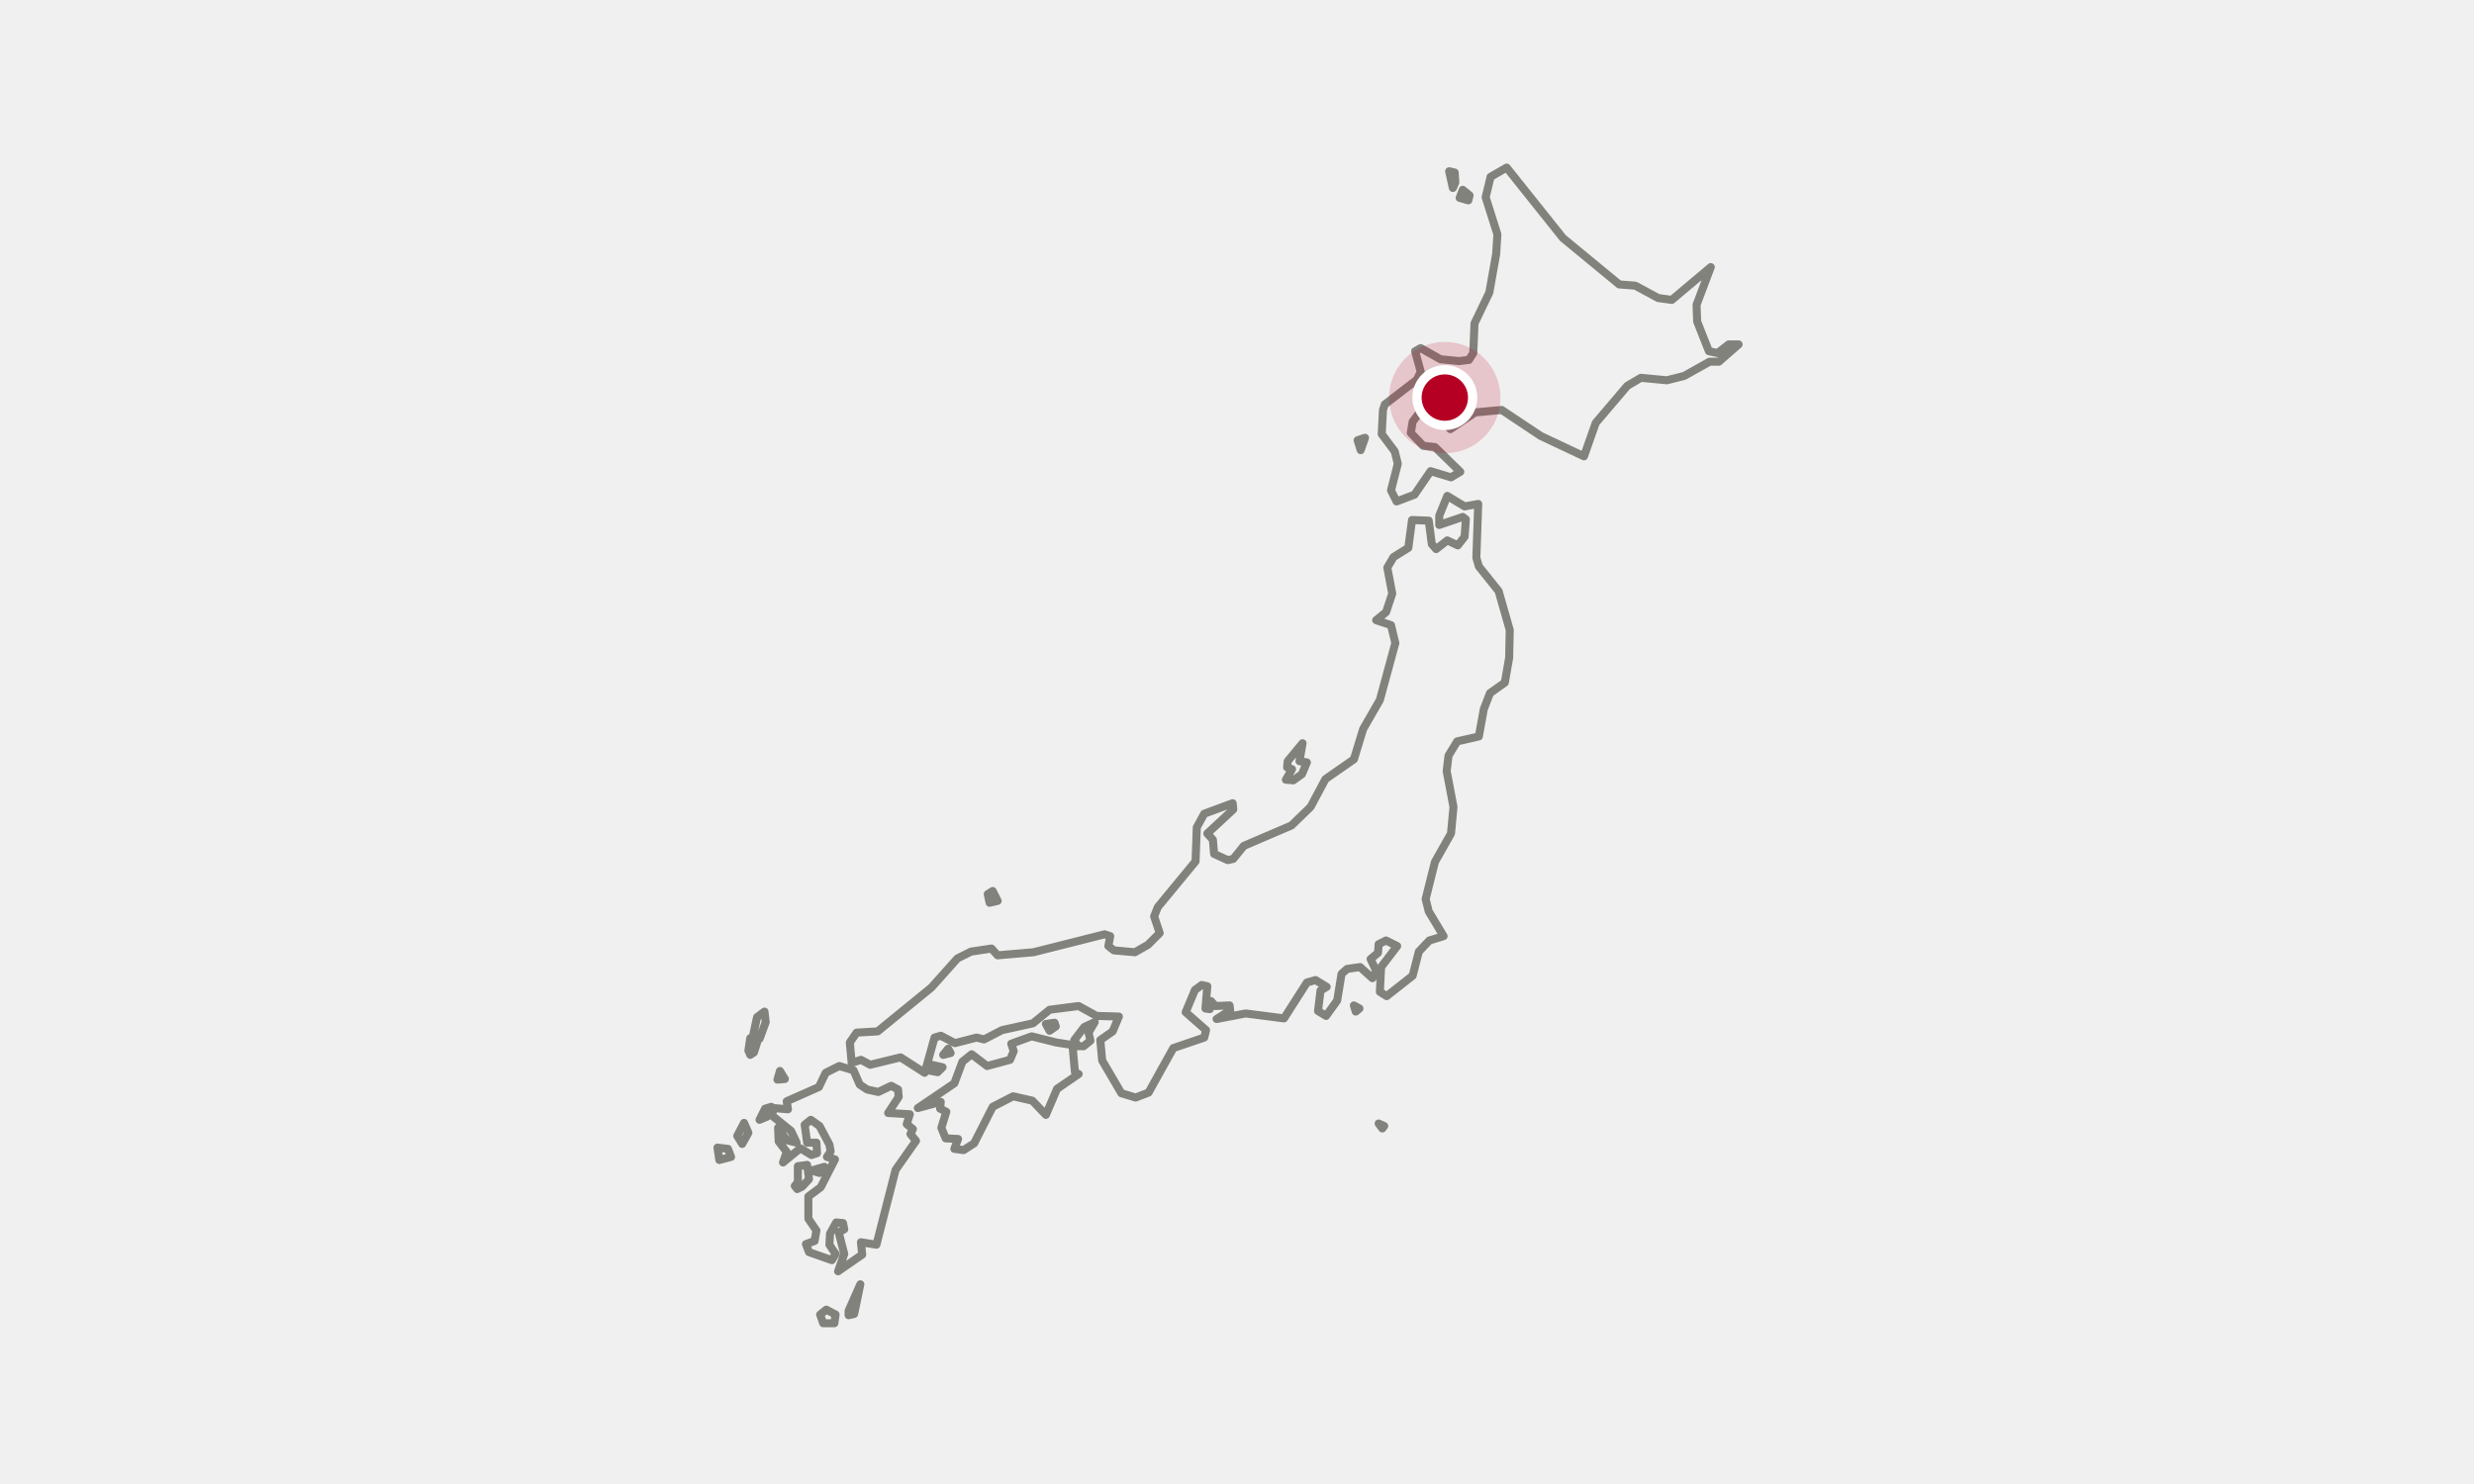
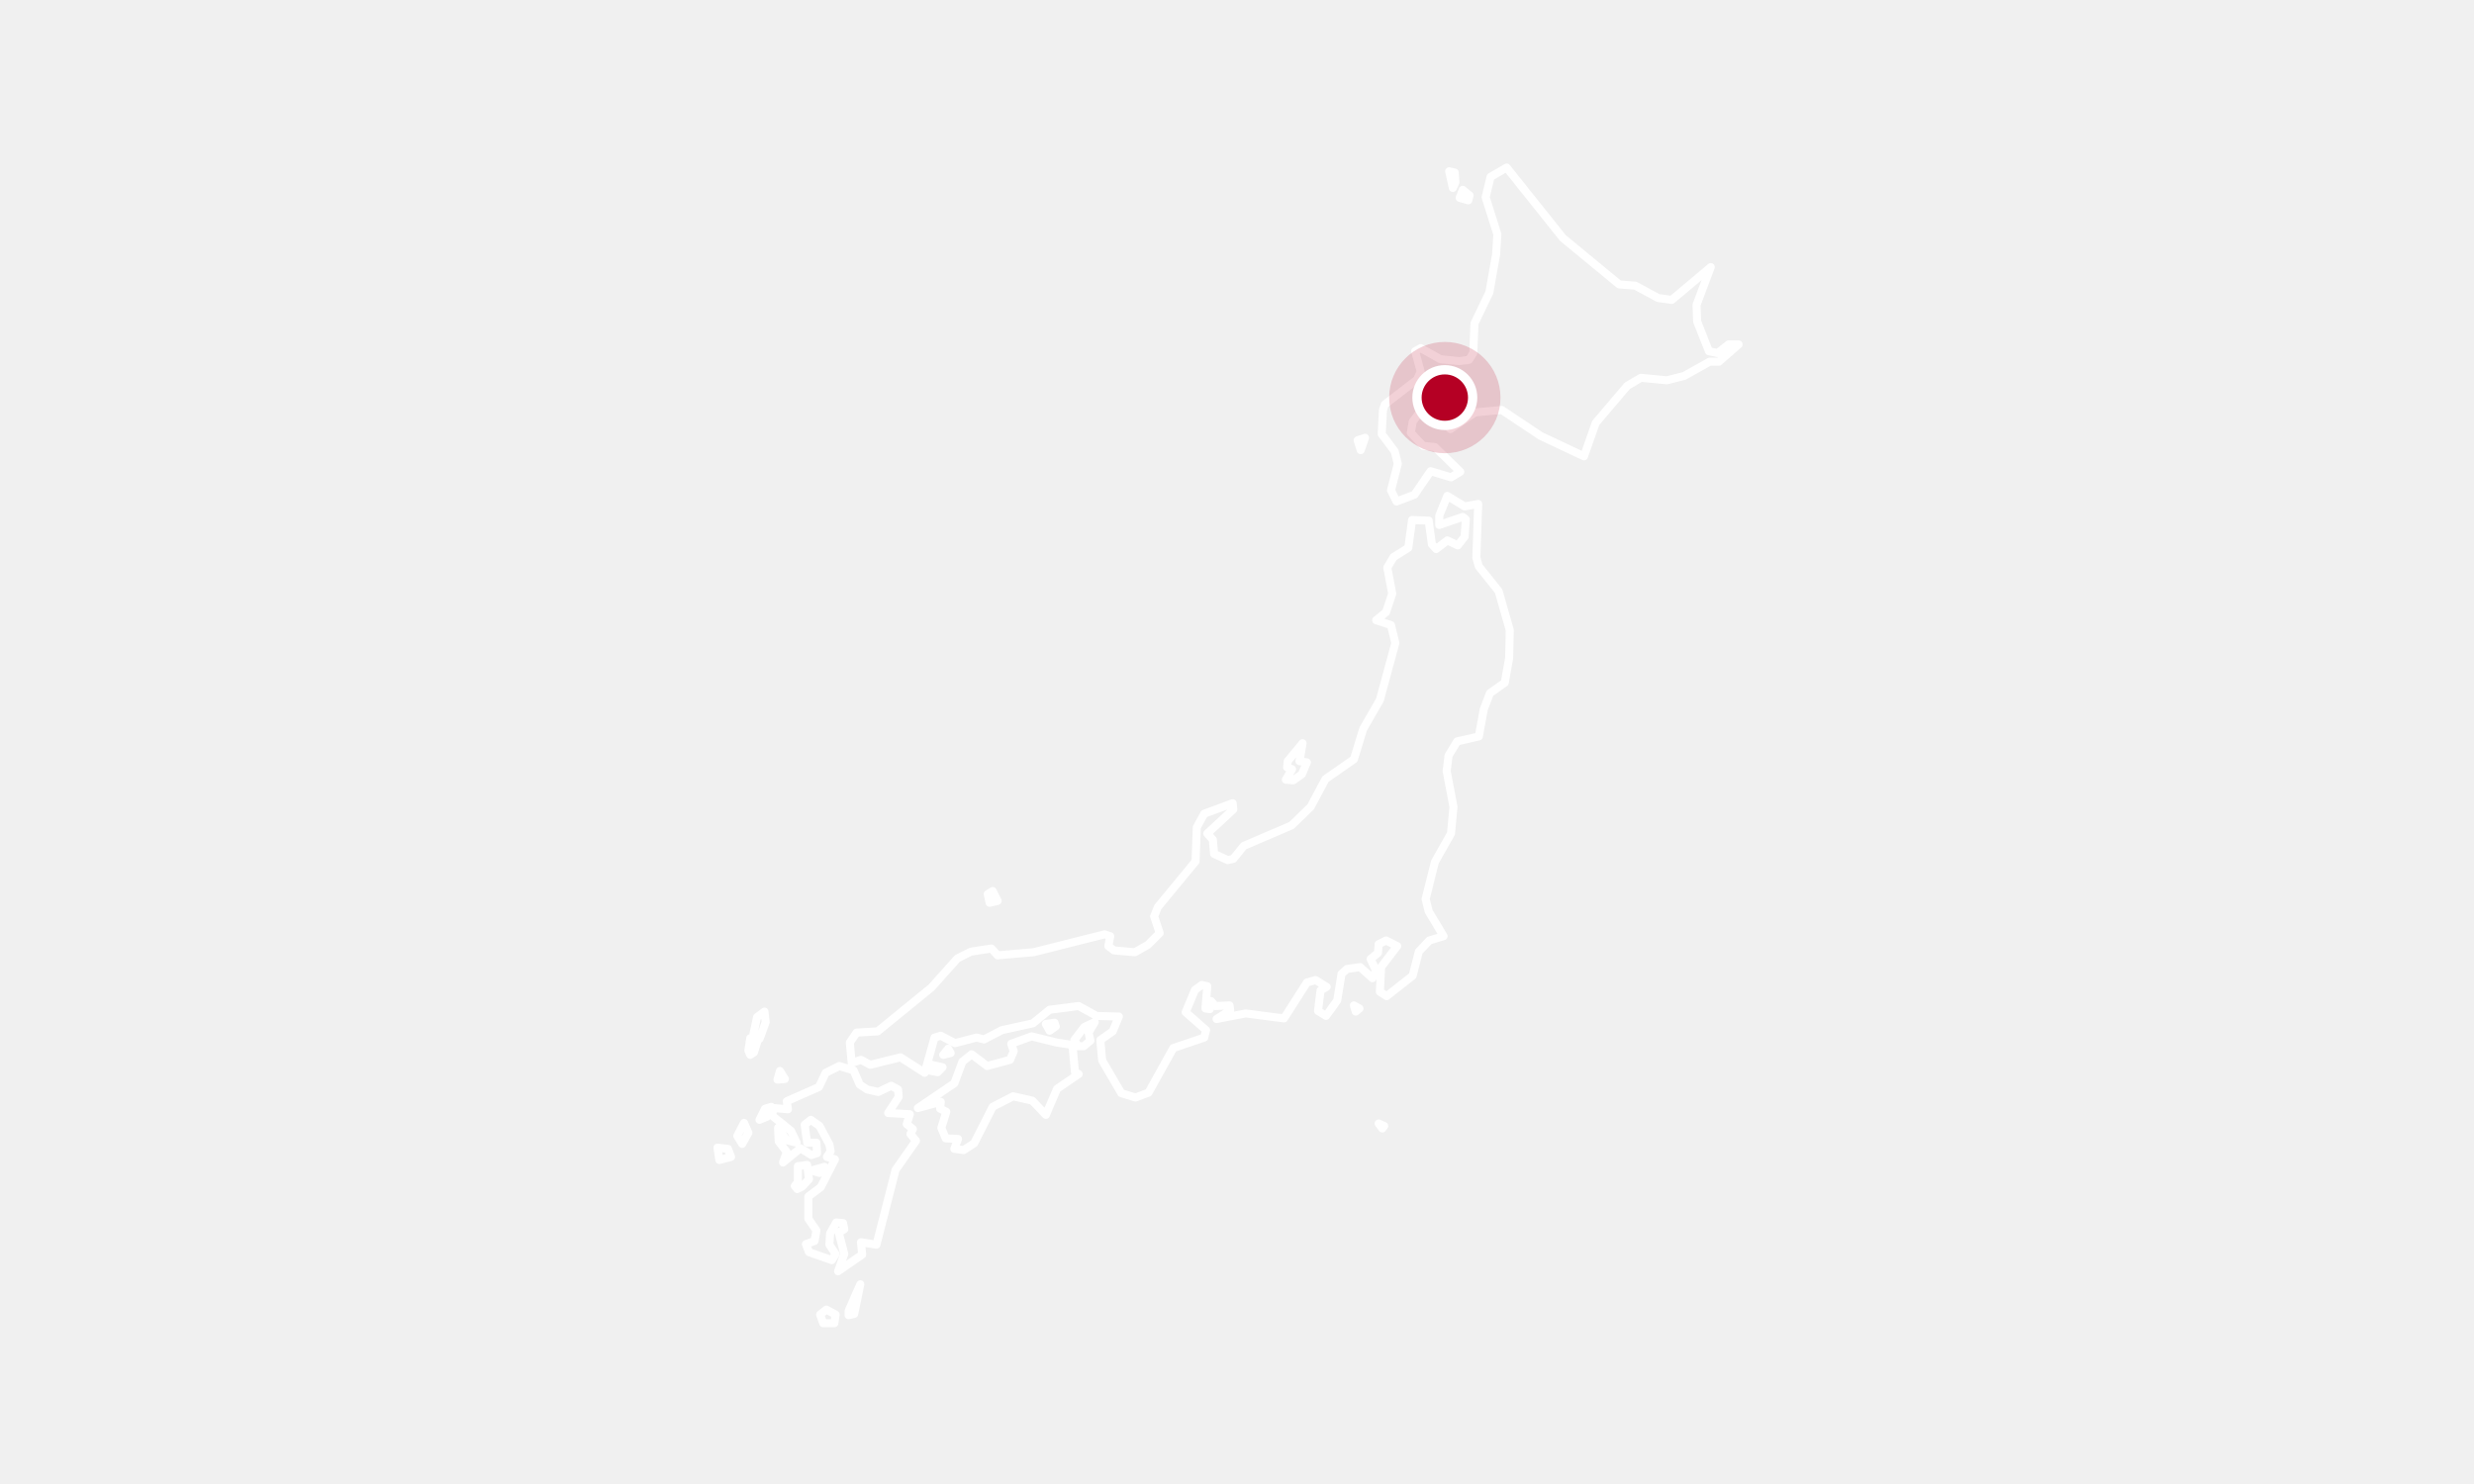
<svg xmlns="http://www.w3.org/2000/svg" width="400" height="240" viewBox="0 0 400 240">
-   <g fill="none" stroke="#82827c" stroke-width="1.3" stroke-linejoin="round" fill-rule="evenodd">
+   <g fill="none" stroke="#fff" stroke-width="1.3" stroke-linejoin="round" fill-rule="evenodd">
    <path data-country="JPN" d="M161.3,145.7 160,146 159.7,144.6 160.5,144.1 161.3,145.7ZM209.1,126.2 207.9,126.1 208.9,124.4 208.1,124.1 208.2,123.1 210.6,120.2 210.1,123.1 211.3,123.3 210.5,125.2 209.1,126.2ZM176.3,168.3 175.2,169.2 174.3,169.2 173.7,168.2 175.3,166.1 177,165.3 176,167 176.3,168.3ZM134.9,214 133.1,214 132.6,212.6 133.6,211.8 135.1,212.6 134.9,214ZM138.1,212.5 137.2,212.7 137.2,212 139.1,207.7 138.1,212.5ZM129.7,191.9 128.9,192.3 128.5,191.8 129,191.2 129,188.6 130.5,188.4 130.8,190.7 129.7,191.9ZM121.9,170.2 121.3,170.6 121,169.9 121.3,167.9 122.5,168.3 121.9,170.2ZM123,167.5 122.8,168 121.8,167.3 122.4,164.5 123.6,163.6 123.8,165.3 123,167.5ZM116,185.6 117.7,185.8 118.2,187.1 116.3,187.6 116,185.6ZM132.5,189.7 131.2,189.3 133.3,188.7 132.5,189.7ZM235.3,29.5 234.9,30.4 234.3,27.7 235.2,27.9 235.3,29.5ZM237.4,32.4 236,32 236.5,30.7 237.6,31.6 237.4,32.4ZM220,72.8 219.5,71.2 220.7,70.8 220,72.8ZM170.7,166 169.7,166.7 169.1,165.6 170.5,165.4 170.7,166ZM219.8,163.1 219.2,163.6 218.9,162.6 219.8,163.1ZM120,185 119.2,183.7 120.3,181.6 121,183.2 120,185ZM124,180.6 122.8,181.1 123.7,179.3 124.7,179 124,180.6ZM126.9,174.5 125.7,174.6 126.1,173.2 126.9,174.5ZM153.7,170.3 152.5,170.6 153.3,169.6 153.7,170.3ZM150.6,172.2 152.4,172.6 151.6,173.4 150.1,173.1 150.1,172.2 150.6,172.2ZM261.8,46 264.4,46.2 268.1,48.2 270.3,48.5 276.6,43.2 274.3,49.3 274.4,52 276.3,56.8 277.7,57.1 279.5,55.7 281.1,55.7 277.9,58.5 276.4,58.5 272.3,60.8 269.5,61.5 265.3,61.1 263.1,62.4 258,68.4 256.1,73.8 249.1,70.5 242.8,66.3 238.5,66.7 234.5,69.4 231.8,66.6 229.6,66.6 228.4,68.2 228.1,70 230.1,72.1 232,72.3 236.1,76.3 234.6,77.2 231.3,76.2 228.7,80 225.8,81.1 224.9,79.3 226,75 225.5,73 223.4,70.2 223.6,66.3 223.9,65.4 229.1,61.4 229.7,60.1 228.8,56.8 229.7,56.3 232.9,58.1 235.9,58.4 237.5,58.2 238.2,57.1 238.4,52.3 240.8,47.3 241.9,41.1 242.1,37.9 240.2,31.9 241,28.6 243.6,27.1 252.7,38.5 261.8,46ZM140.2,176.2 142,176.6 144.1,175.6 145.2,176.2 145.3,177.4 143.6,180 147.1,180.2 146.6,181.8 147.6,182.6 147.2,183.4 148.1,184.5 144.8,189.2 141.7,201.3 139.2,200.9 139.4,202.9 135.5,205.6 136.5,202.8 135.6,199.3 136.5,198.8 136.3,197.8 135.2,197.7 134.2,199.5 134.1,201.3 135.1,202.8 134.5,203.8 130.8,202.5 130.3,201.2 131.7,200.7 132,199 130.7,197.1 130.7,193.5 132.7,192 135,187.5 133.7,187.1 134.3,186.2 134.1,185.1 132.5,182.1 131.1,181.1 130.1,181.9 130.5,184.8 132,184.8 132.1,186.5 131.2,186.8 129.4,185.7 126.6,188 127.2,186.3 125.9,184.6 125.8,182.4 127.2,184.4 128.8,184.8 127.9,182.9 124.8,180.4 125.1,179.2 127.4,179.4 127.2,178.1 132.4,175.8 133.5,173.5 135.7,172.4 138,173.1 139,175.4 140.2,176.2ZM170.8,168.6 173.4,169 173.8,173.4 174.4,173.7 170.9,176.1 169.1,180.3 166.9,178 163.8,177.3 160.5,179 157.5,184.9 155.8,186 154.3,185.8 154.9,184.2 152.9,184.1 152.2,182.4 153,179.8 152,179.3 152.1,178.2 148.4,179.2 154.3,175.2 155.6,171.7 157.1,170.5 159.6,172.4 163.3,171.4 163.9,170 163.5,168.8 166.8,167.6 170.8,168.6ZM236.8,81.9 239,81.5 238.7,90.2 239.1,91.6 242.3,95.6 244.1,101.9 244,106.4 243.3,110.4 240.9,112.1 239.9,114.7 239.1,119.1 235.6,119.9 234.2,122.2 233.9,124.7 235,130.5 234.6,134.8 232,139.4 230.5,145.4 231,147.4 233.4,151.4 231.1,152.1 229.4,153.9 228.4,157.8 224.2,161.1 223.1,160.4 223.3,156.4 225.9,153 224.1,152.1 222.9,152.7 222.8,154.1 221.6,155.1 222.5,157 221.9,158.2 219.9,156.4 217.8,156.7 216.9,157.5 216.2,161.8 214.4,164.3 213.1,163.5 213.5,160.2 214.5,159.6 212.7,158.5 211.3,158.9 207.6,164.7 201.4,163.9 196.7,164.8 198.9,163.4 198.8,162.6 196.5,162.7 195.8,161.9 195.6,163.2 194.9,163.1 195.2,159.5 194.3,159.3 193.2,160.1 191.7,163.7 195,166.6 194.7,167.8 189.7,169.5 185.7,176.7 183.6,177.5 181.3,176.8 178.2,171.5 177.9,168.2 179.9,166.8 180.9,164.4 177.3,164.3 174.4,162.7 169.7,163.3 167,165.5 162,166.6 159.1,168.1 157.9,167.8 154.4,168.7 152.1,167.5 151.1,167.8 149.5,173.5 145.6,171 140.7,172.2 139.2,171.4 137.7,171.9 137.4,168.6 138.5,167 141.9,166.8 150.6,159.7 154.8,155 157,153.9 160.3,153.4 161.3,154.5 167.1,154 178.6,151.1 179.5,151.4 179.2,153 180.1,153.7 183.5,154 185.6,152.8 187.5,150.9 186.6,148.2 187.2,146.7 193.3,139.3 193.5,133.8 194.7,131.6 199.3,129.9 199.4,130.9 195.2,134.8 196.1,135.8 196.3,138.1 198.5,139.1 199.4,138.9 201.1,136.8 208.8,133.5 211.9,130.5 214.3,126 218.9,122.8 220.4,117.9 223.1,113.2 225.6,104 224.9,101.1 222.5,100.3 224.1,99 225.1,96 224.3,91.8 225.3,90.1 227.7,88.6 228.3,84.1 231,84.2 231.5,88 232.2,88.8 234,87.4 235.7,88.2 236.8,86.8 237,84 236.5,83.6 232.7,84.9 232.7,83.4 234,80.2 236.8,81.9ZM223.5,182.5 222.9,181.7 223.8,182.1 223.5,182.5Z" />
  </g>
  <g data-coordinates="140.9,42.735">
    <circle cx="233.6" cy="64.3" r="9" fill="#b50024" opacity=".18" />
    <circle cx="233.6" cy="64.3" r="4.5" fill="#b50024" stroke="#fff" stroke-width="1.5" />
  </g>
</svg>
